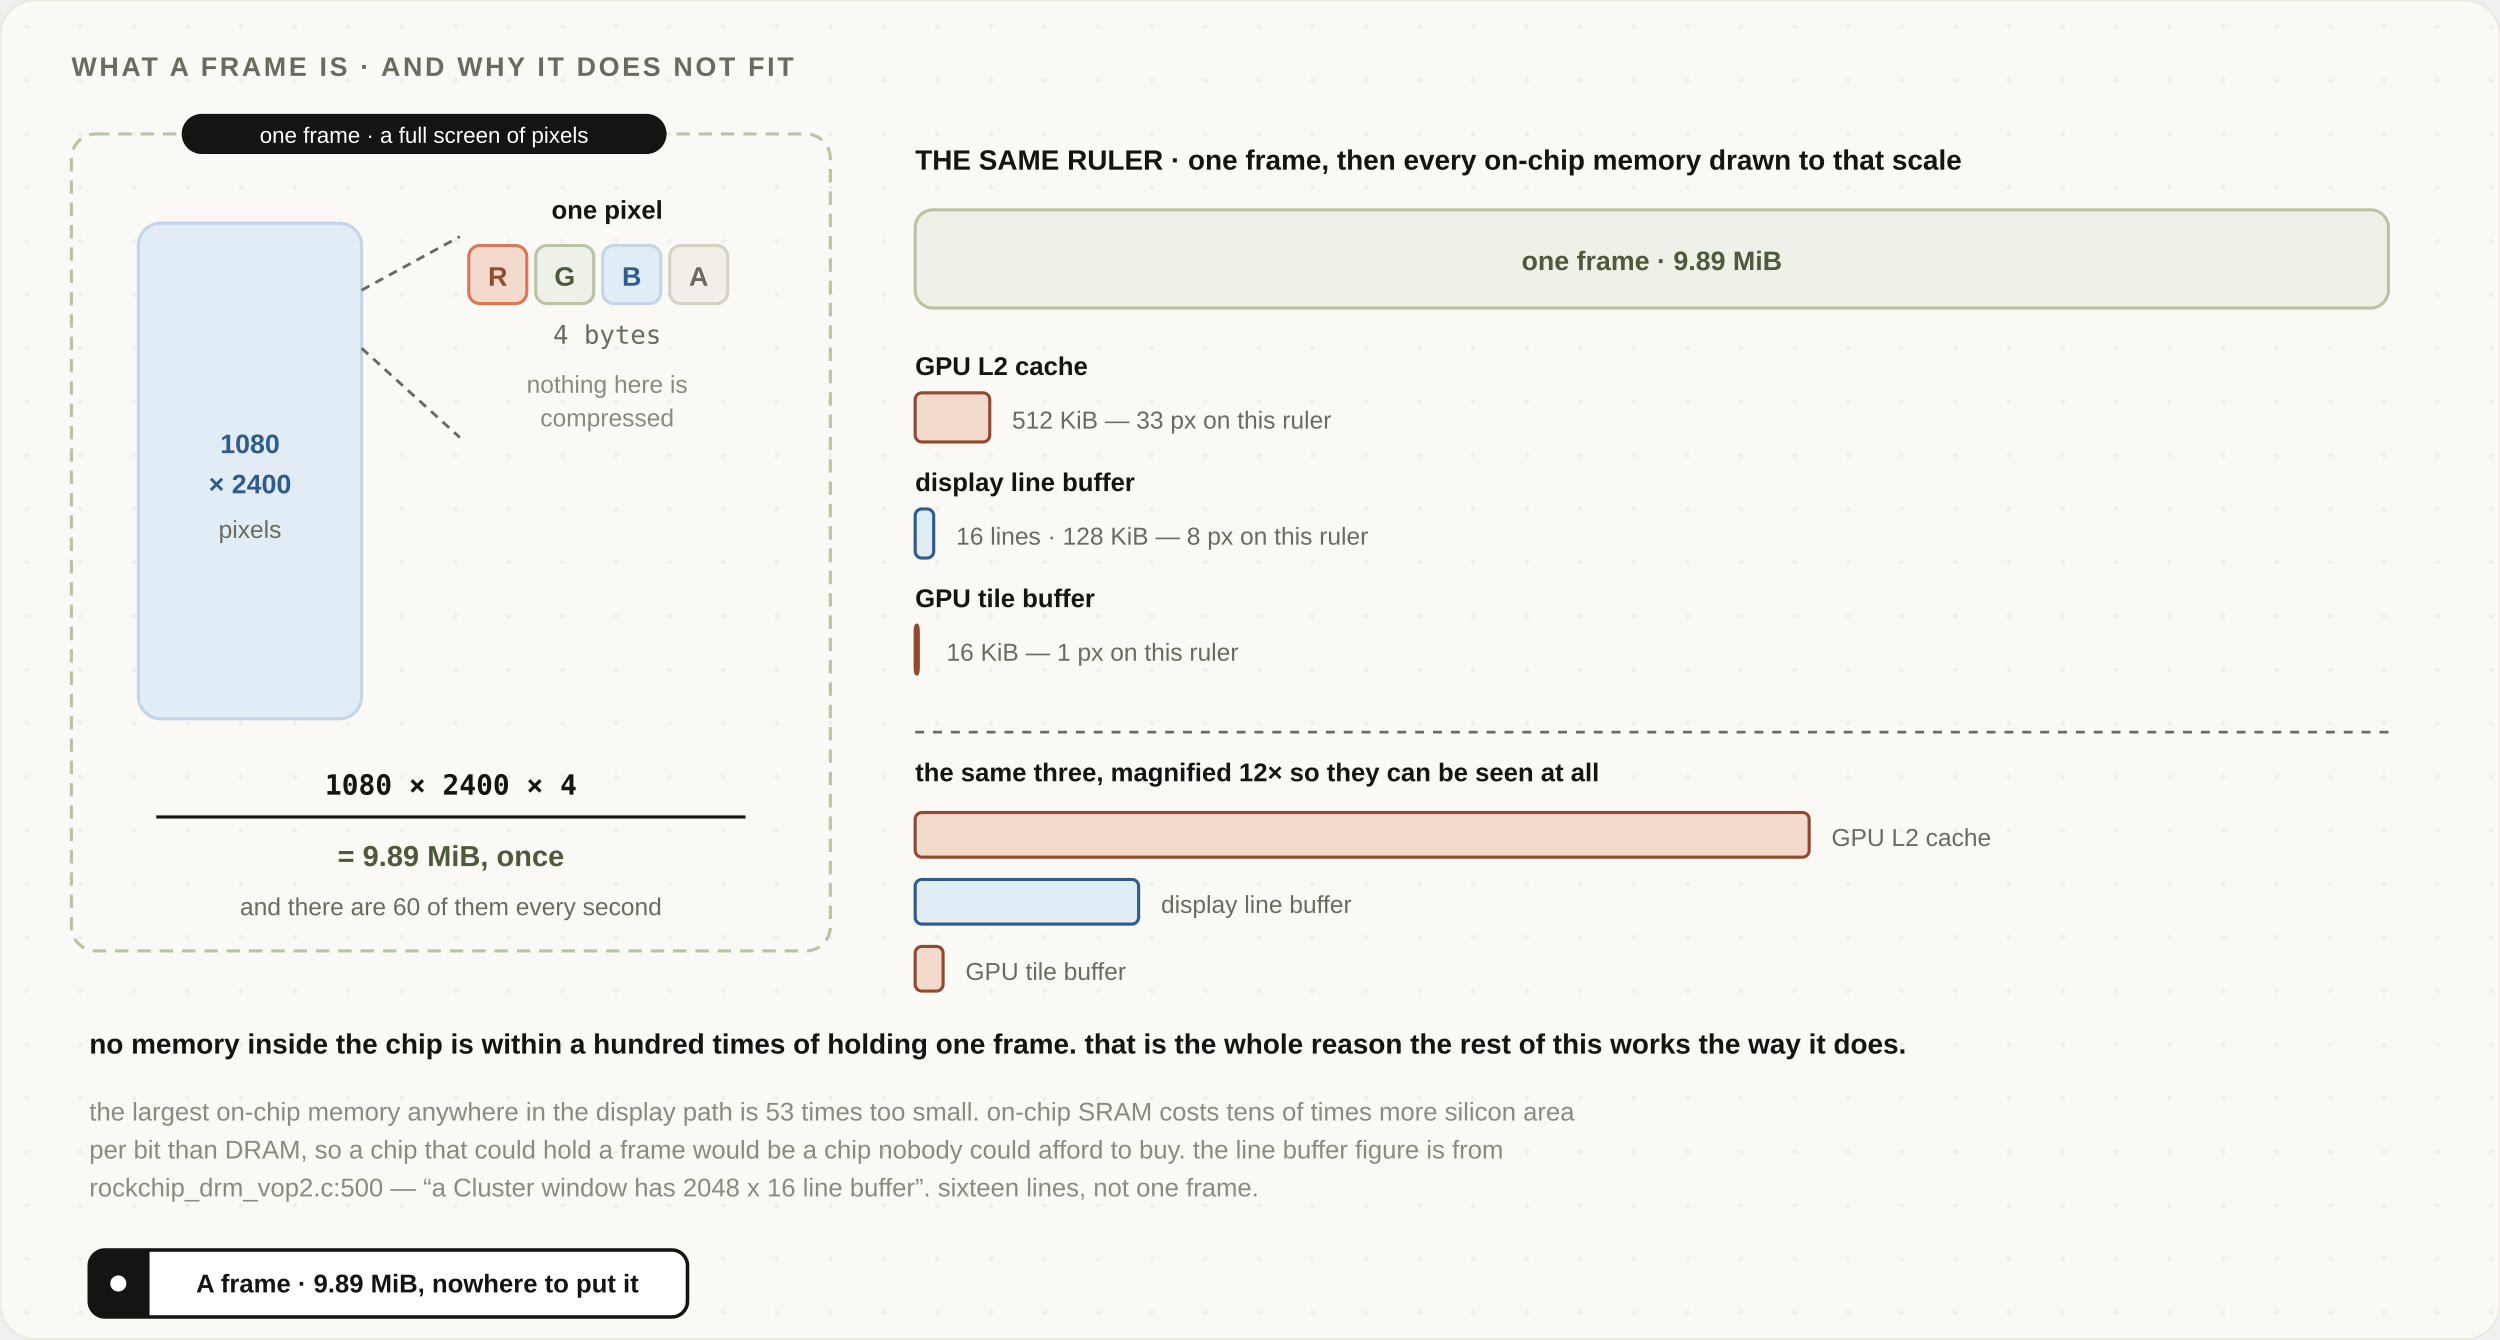
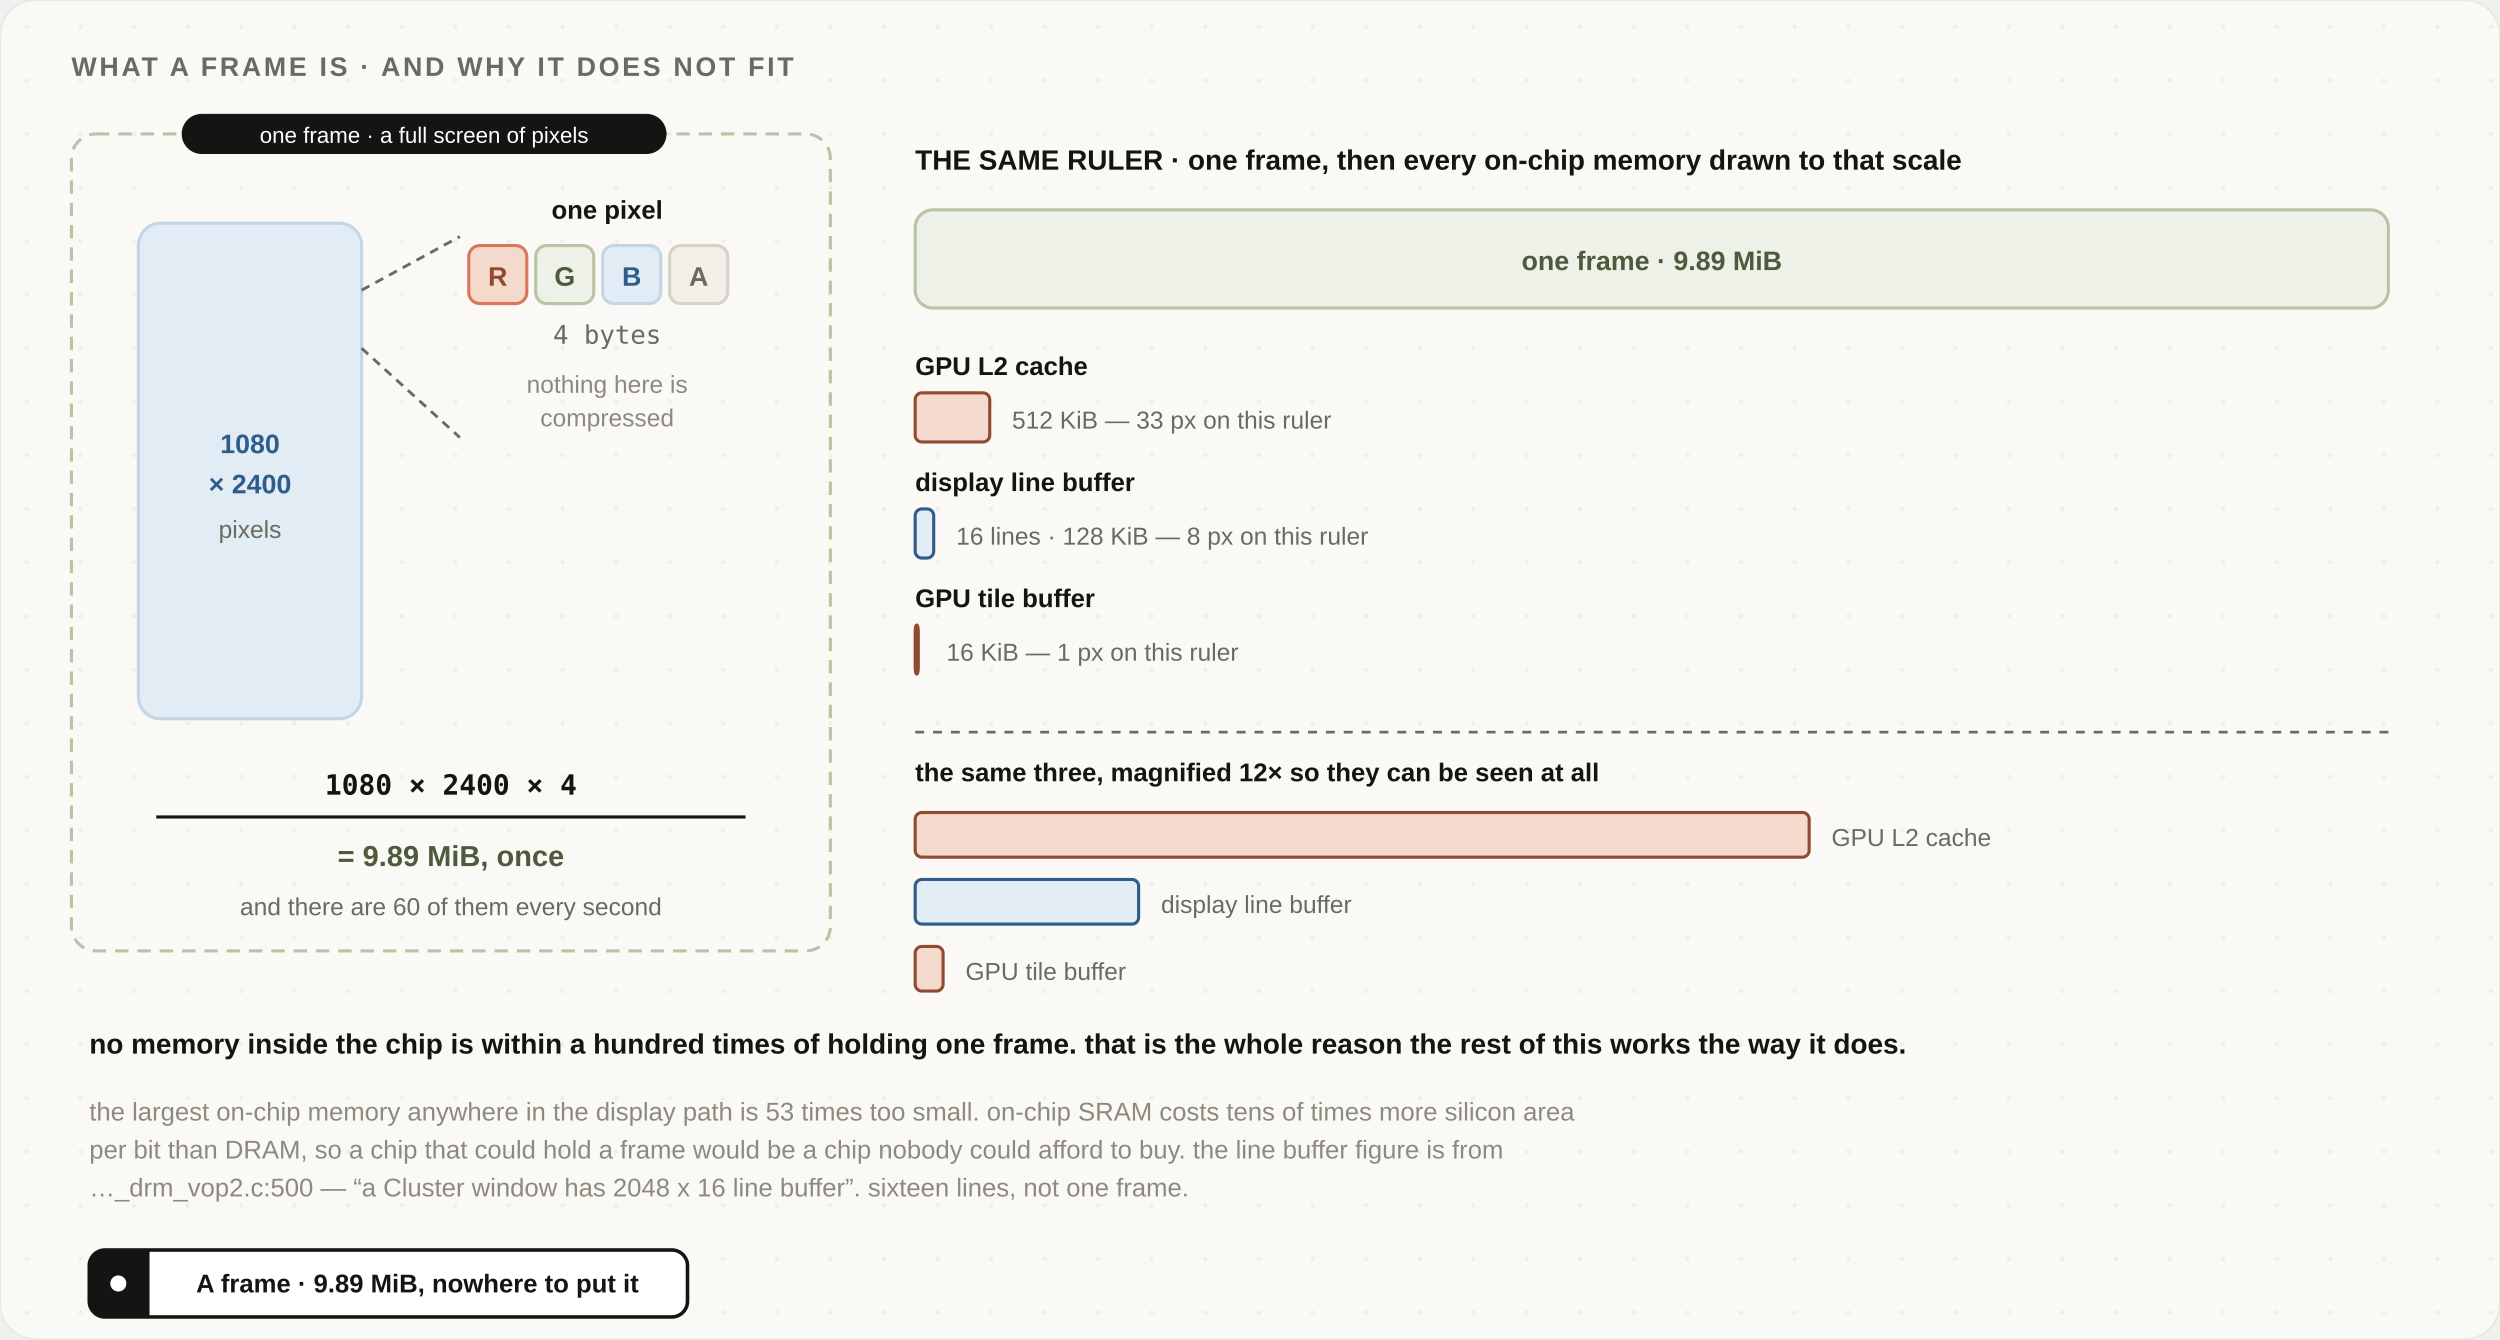
<svg xmlns="http://www.w3.org/2000/svg" viewBox="0 0 1120 600" role="img" aria-label="An explanation of what one frame is and why it cannot fit inside the chip. On the left, a phone screen is drawn with its dimensions, one thousand and eighty pixels across by two thousand four hundred down, and a magnified corner shows that a single pixel is four bytes, one each for red, green, blue and alpha. Multiplying gives ten million three hundred and sixty-eight thousand bytes, or nine point eight nine mebibytes, for one frame. The right-hand side is the argument: a ruler nine hundred pixels wide represents that one frame, and the three on-chip memories are drawn on the same scale beneath it. The GPU level two cache, five hundred and twelve kibibytes, is forty-five pixels. The display controller's line buffer, sixteen lines of two thousand and forty-eight pixels, is eleven pixels. The GPU tile buffer, sixteen kibibytes, is one and a half pixels wide and is almost invisible. A magnified inset shows the same three enlarged twenty times so they can be read at all. The conclusion is that no on-chip memory is within two orders of magnitude of holding one frame, which is why every frame lives in external DRAM and why both the GPU and the display controller reach out to it rather than holding a frame themselves" font-family="Poppins, 'Noto Sans SC', 'Helvetica Neue', Arial, sans-serif">
  <defs>
    <pattern id="wafD" width="24" height="24" patternUnits="userSpaceOnUse">
      <circle cx="12" cy="12" r="1" fill="#141413" opacity="0.05" />
    </pattern>
    <pattern id="wafH" width="6" height="6" patternUnits="userSpaceOnUse" patternTransform="rotate(45)">
      <line x1="0" y1="0" x2="0" y2="6" stroke="#2f5c8a" stroke-width="1.6" opacity="0.35" />
    </pattern>
    <marker id="wafAO" viewBox="0 0 8 8" refX="7" refY="4" markerWidth="7" markerHeight="7" orient="auto-start-reverse">
      <path d="M0,0.5 L7.5,4 L0,7.5 Z" fill="#d97757" />
    </marker>
    <marker id="wafAB" viewBox="0 0 8 8" refX="7" refY="4" markerWidth="7" markerHeight="7" orient="auto-start-reverse">
      <path d="M0,0.5 L7.5,4 L0,7.5 Z" fill="#2f5c8a" />
    </marker>
    <marker id="wafAG" viewBox="0 0 8 8" refX="7" refY="4" markerWidth="7" markerHeight="7" orient="auto-start-reverse">
      <path d="M0,0.5 L7.5,4 L0,7.5 Z" fill="#4d5a3c" />
    </marker>
    <marker id="wafAK" viewBox="0 0 8 8" refX="7" refY="4" markerWidth="7" markerHeight="7" orient="auto-start-reverse">
      <path d="M0,0.5 L7.5,4 L0,7.5 Z" fill="#141413" />
    </marker>
    <marker id="wafAD" viewBox="0 0 8 8" refX="7" refY="4" markerWidth="7" markerHeight="7" orient="auto-start-reverse">
      <path d="M0,0.5 L7.5,4 L0,7.5 Z" fill="#8a6a2f" />
    </marker>
  </defs>
  <rect width="1120" height="600" rx="16" fill="#faf9f5" stroke="#eceadf" />
  <rect width="1120" height="600" rx="16" fill="url(#wafD)" />
  <text x="32" y="34" font-size="12" font-weight="600" letter-spacing="1.2" fill="#6b6a5f">WHAT A FRAME IS · AND WHY IT DOES NOT FIT</text>
  <rect x="32" y="60" width="340" height="366" rx="11" fill="none" stroke="#b9c4a4" stroke-width="1.4" stroke-dasharray="6 4" />
  <rect x="81.4" y="51" width="217.2" height="18" rx="9" fill="#141413" />
  <text x="190" y="64" text-anchor="middle" font-size="10" fill="#ffffff">one frame · a full screen of pixels</text>
  <rect x="62" y="100" width="100" height="222" rx="10" fill="#e2ecf5" stroke="#c4d5e6" stroke-width="1.4" />
  <text x="112" y="216" text-anchor="middle" font-size="12" font-weight="600" fill="#2f5c8a" />
  <text x="112" y="203" text-anchor="middle" font-size="12" font-weight="600" fill="#2f5c8a">1080</text>
  <text x="112" y="221" text-anchor="middle" font-size="12" font-weight="600" fill="#2f5c8a">× 2400</text>
  <text x="112" y="241" text-anchor="middle" font-size="11" fill="#6b6a5f">pixels</text>
  <path d="M162 130 L206 106" fill="none" stroke="#6b6a5f" stroke-width="1.3" stroke-dasharray="4 3" />
  <path d="M162 156 L206 196" fill="none" stroke="#6b6a5f" stroke-width="1.3" stroke-dasharray="4 3" />
  <text x="272" y="98" text-anchor="middle" font-size="11.5" font-weight="600" fill="#141413">one pixel</text>
  <rect x="210" y="110" width="26" height="26" rx="5" fill="#f4d9cd" stroke="#d97757" stroke-width="1.4" />
  <text x="223" y="128" text-anchor="middle" font-size="12" font-weight="600" fill="#8f4a2f">R</text>
  <rect x="240" y="110" width="26" height="26" rx="5" fill="#eef1e7" stroke="#b9c4a4" stroke-width="1.4" />
  <text x="253" y="128" text-anchor="middle" font-size="12" font-weight="600" fill="#4d5a3c">G</text>
  <rect x="270" y="110" width="26" height="26" rx="5" fill="#e2ecf5" stroke="#c4d5e6" stroke-width="1.4" />
  <text x="283" y="128" text-anchor="middle" font-size="12" font-weight="600" fill="#2f5c8a">B</text>
  <rect x="300" y="110" width="26" height="26" rx="5" fill="#f1efe8" stroke="#d5d2c6" stroke-width="1.4" />
  <text x="313" y="128" text-anchor="middle" font-size="12" font-weight="600" fill="#6b6a5f">A</text>
  <text x="272" y="154" text-anchor="middle" font-size="11.5" font-family="'JetBrains Mono', monospace" fill="#6b6a5f">4 bytes</text>
  <text x="272" y="176" text-anchor="middle" font-size="11" fill="#8c8a7d">nothing here is</text>
  <text x="272" y="191" text-anchor="middle" font-size="11" fill="#8c8a7d">compressed</text>
  <text x="202" y="356" text-anchor="middle" font-size="12.5" font-weight="600" font-family="'JetBrains Mono', monospace" fill="#141413">1080 × 2400 × 4</text>
  <path d="M70 366 L334 366" fill="none" stroke="#141413" stroke-width="1.4" />
  <text x="202" y="388" text-anchor="middle" font-size="13" font-weight="600" fill="#4d5a3c">= 9.89 MiB, once</text>
  <text x="202" y="410" text-anchor="middle" font-size="11" fill="#6b6a5f">and there are 60 of them every second</text>
  <text x="410" y="76" text-anchor="start" font-size="12.5" font-weight="600" fill="#141413">THE SAME RULER · one frame, then every on-chip memory drawn to that scale</text>
  <rect x="410" y="94" width="660" height="44" rx="8" fill="#eef1e7" stroke="#b9c4a4" stroke-width="1.4" />
  <text x="740" y="121" text-anchor="middle" font-size="12" font-weight="600" fill="#4d5a3c">one frame · 9.89 MiB</text>
  <text x="410" y="168" text-anchor="start" font-size="11.5" font-weight="600" fill="#141413">GPU L2 cache</text>
  <rect x="410" y="176" width="33.4" height="22" rx="3" fill="#f4d9cd" stroke="#8f4a2f" stroke-width="1.4" />
  <text x="453.375" y="192" text-anchor="start" font-size="11" fill="#6b6a5f">512 KiB — 33 px on this ruler</text>
  <text x="410" y="220" text-anchor="start" font-size="11.5" font-weight="600" fill="#141413">display line buffer</text>
  <rect x="410" y="228" width="8.3" height="22" rx="3" fill="#e2ecf5" stroke="#2f5c8a" stroke-width="1.4" />
  <text x="428.344" y="244" text-anchor="start" font-size="11" fill="#6b6a5f">16 lines · 128 KiB — 8 px on this ruler</text>
  <text x="410" y="272" text-anchor="start" font-size="11.5" font-weight="600" fill="#141413">GPU tile buffer</text>
  <rect x="410" y="280" width="1.4" height="22" rx="3" fill="#f4d9cd" stroke="#8f4a2f" stroke-width="1.4" />
  <text x="424" y="296" text-anchor="start" font-size="11" fill="#6b6a5f">16 KiB — 1 px on this ruler</text>
  <path d="M410 328 L1070 328" fill="none" stroke="#6b6a5f" stroke-width="1.2" stroke-dasharray="4 4" />
  <text x="410" y="350" text-anchor="start" font-size="11.5" font-weight="600" fill="#141413">the same three, magnified 12× so they can be seen at all</text>
  <rect x="410" y="364" width="400.5" height="20" rx="3" fill="#f4d9cd" stroke="#8f4a2f" stroke-width="1.4" />
  <text x="820.498" y="379" text-anchor="start" font-size="11" fill="#6b6a5f">GPU L2 cache</text>
  <rect x="410" y="394" width="100.1" height="20" rx="3" fill="#e2ecf5" stroke="#2f5c8a" stroke-width="1.4" />
  <text x="520.124" y="409" text-anchor="start" font-size="11" fill="#6b6a5f">display line buffer</text>
  <rect x="410" y="424" width="12.5" height="20" rx="3" fill="#f4d9cd" stroke="#8f4a2f" stroke-width="1.4" />
  <text x="432.516" y="439" text-anchor="start" font-size="11" fill="#6b6a5f">GPU tile buffer</text>
  <text x="40" y="472" text-anchor="start" font-size="12.5" font-weight="600" fill="#141413">no memory inside the chip is within a hundred times of holding one frame. that is the whole reason the rest of this works the way it does.</text>
  <text x="40" y="502" text-anchor="start" font-size="11.5" fill="#8c8a7d">the largest on-chip memory anywhere in the display path is 53 times too small. on-chip SRAM costs tens of times more silicon area</text>
  <text x="40" y="519" text-anchor="start" font-size="11.5" fill="#8c8a7d">per bit than DRAM, so a chip that could hold a frame would be a chip nobody could afford to buy. the line buffer figure is from</text>
-   <text x="40" y="536" text-anchor="start" font-size="11.5" fill="#8c8a7d">rockchip_drm_vop2.c:500 — “a Cluster window has 2048 x 16 line buffer”. sixteen lines, not one frame.</text>
+   <text x="40" y="536" text-anchor="start" font-size="11.5" fill="#8c8a7d">…_drm_vop2.c:500 — “a Cluster window has 2048 x 16 line buffer”. sixteen lines, not one frame.</text>
  <rect x="40" y="560" width="268" height="30" rx="7" fill="#ffffff" stroke="#141413" stroke-width="1.6" />
  <path d="M40 567 a7 7 0 0 1 7-7 h20 v30 h-20 a7 7 0 0 1 -7 -7 Z" fill="#141413" />
  <circle cx="53" cy="575" r="3.6" fill="#ffffff" />
  <text x="187" y="579" text-anchor="middle" font-size="11.5" font-weight="600" fill="#141413">A frame · 9.89 MiB, nowhere to put it</text>
</svg>
